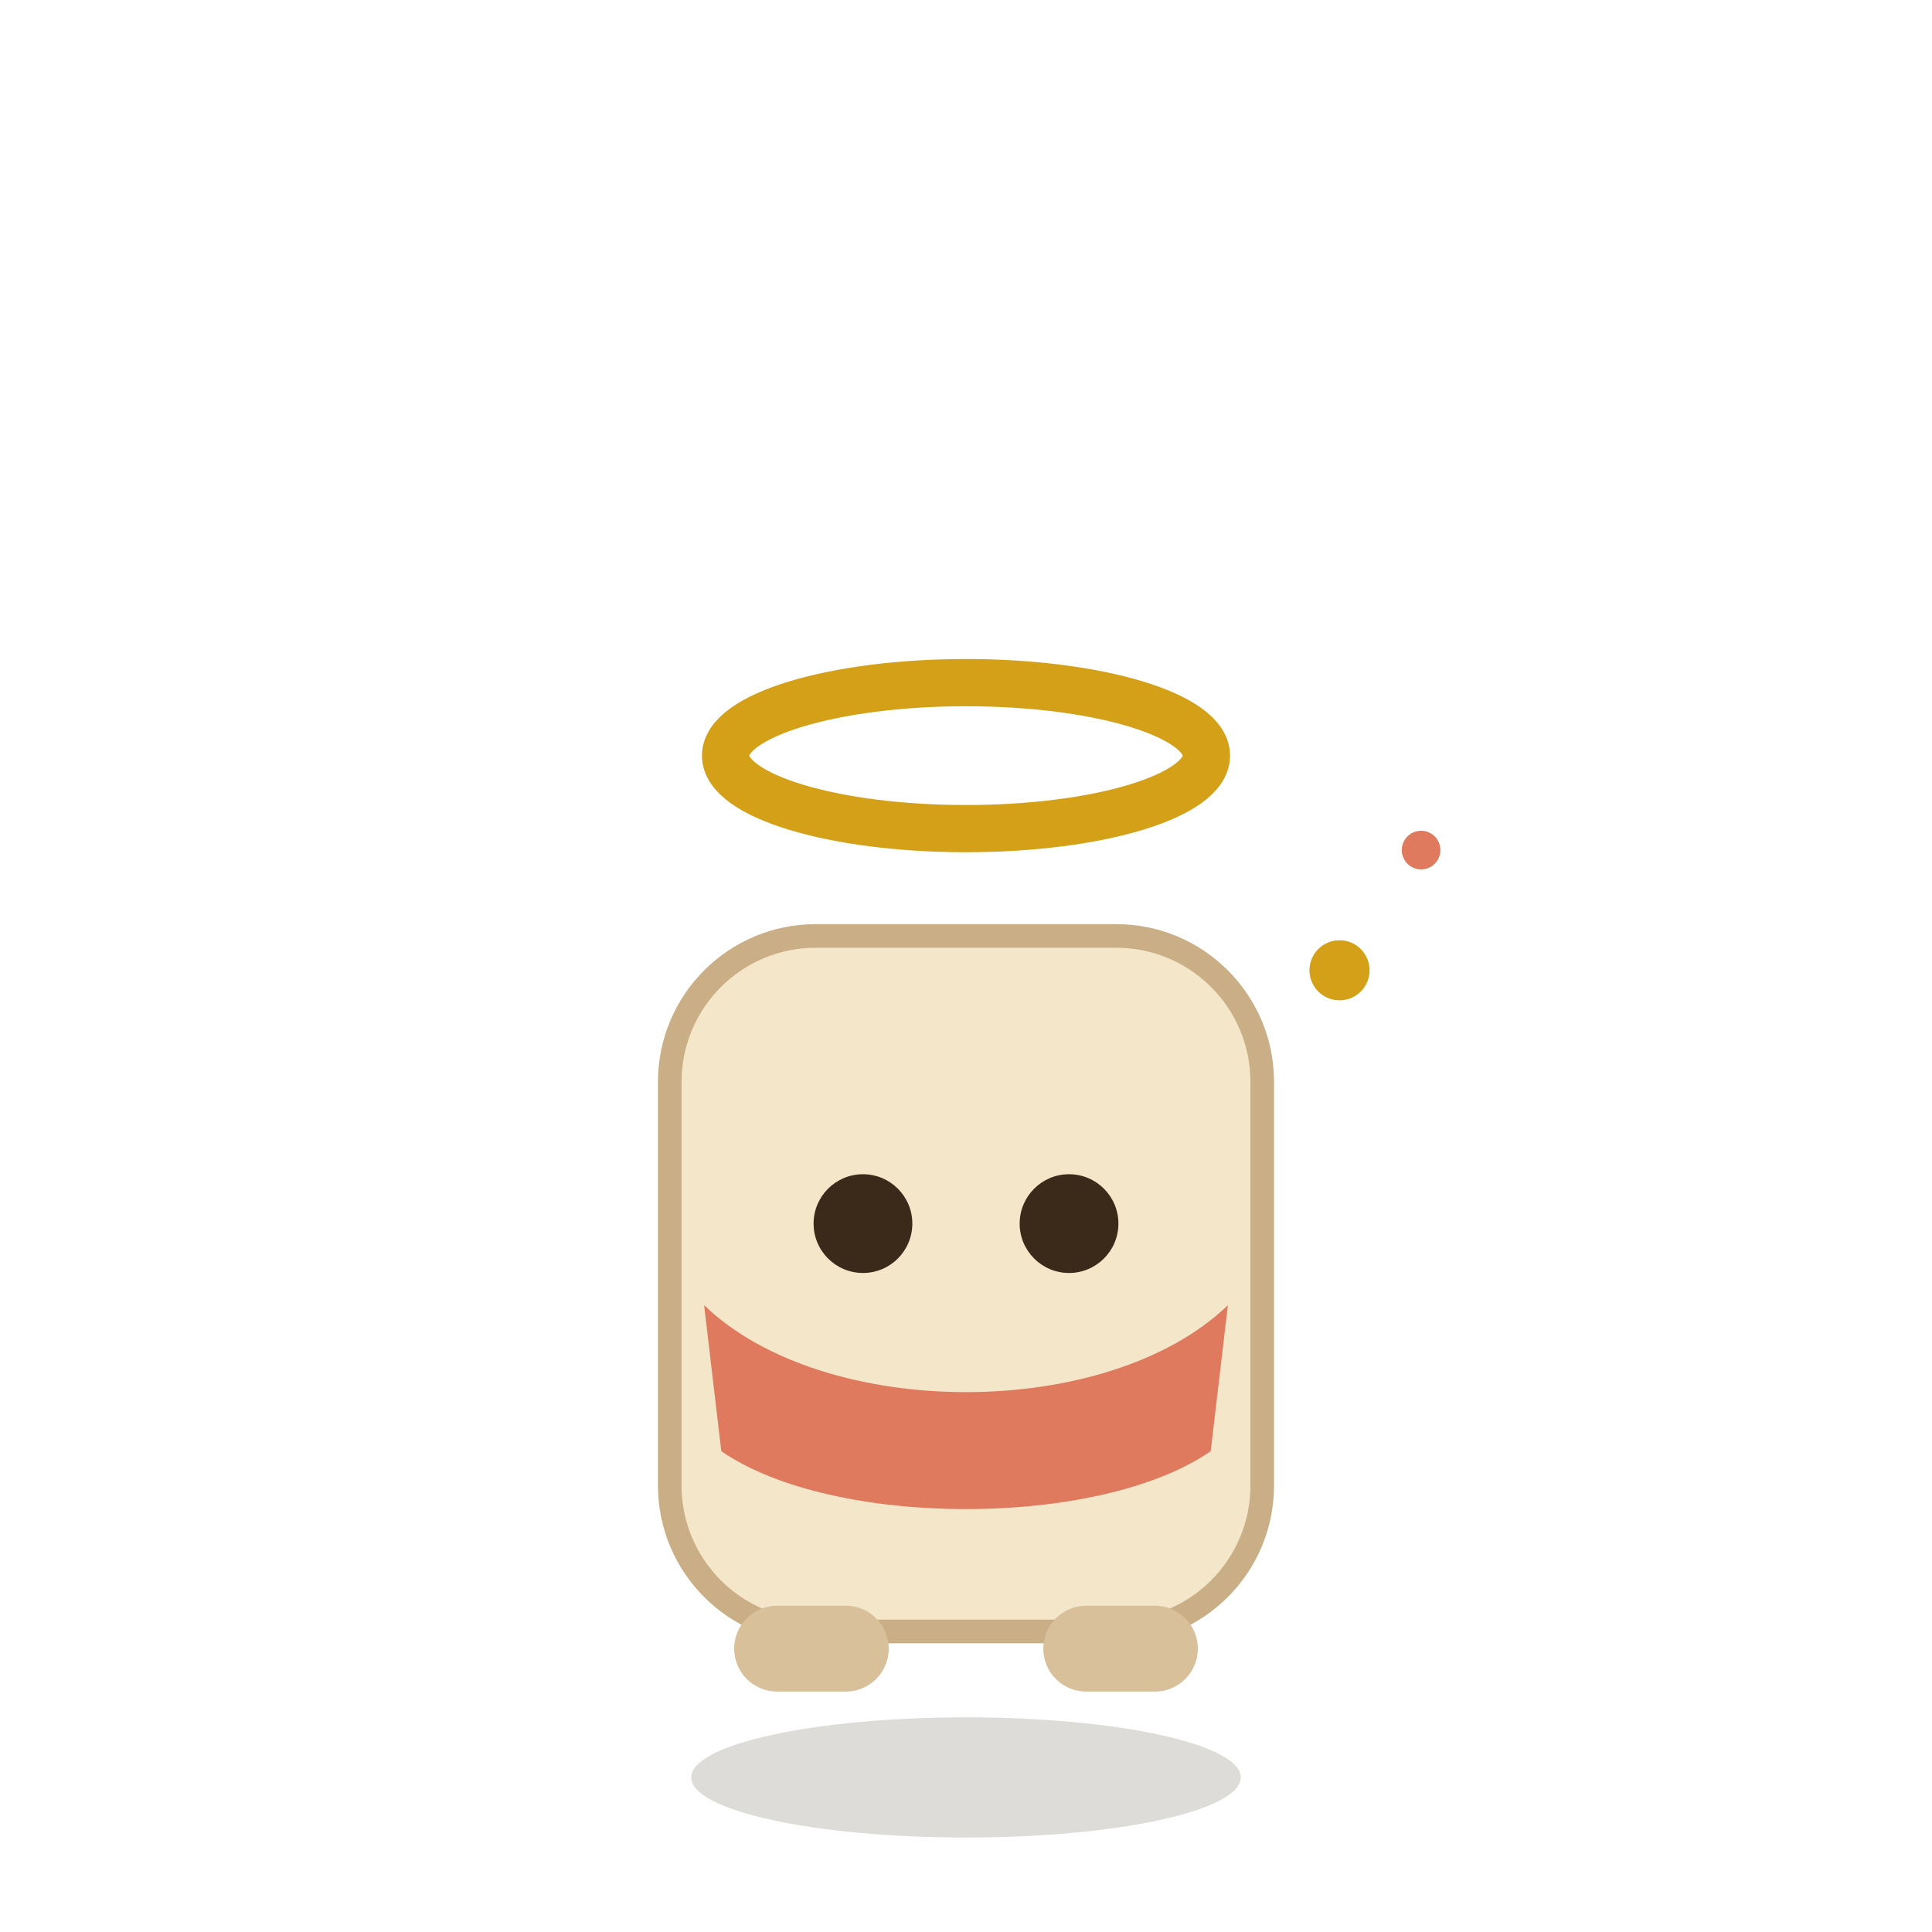
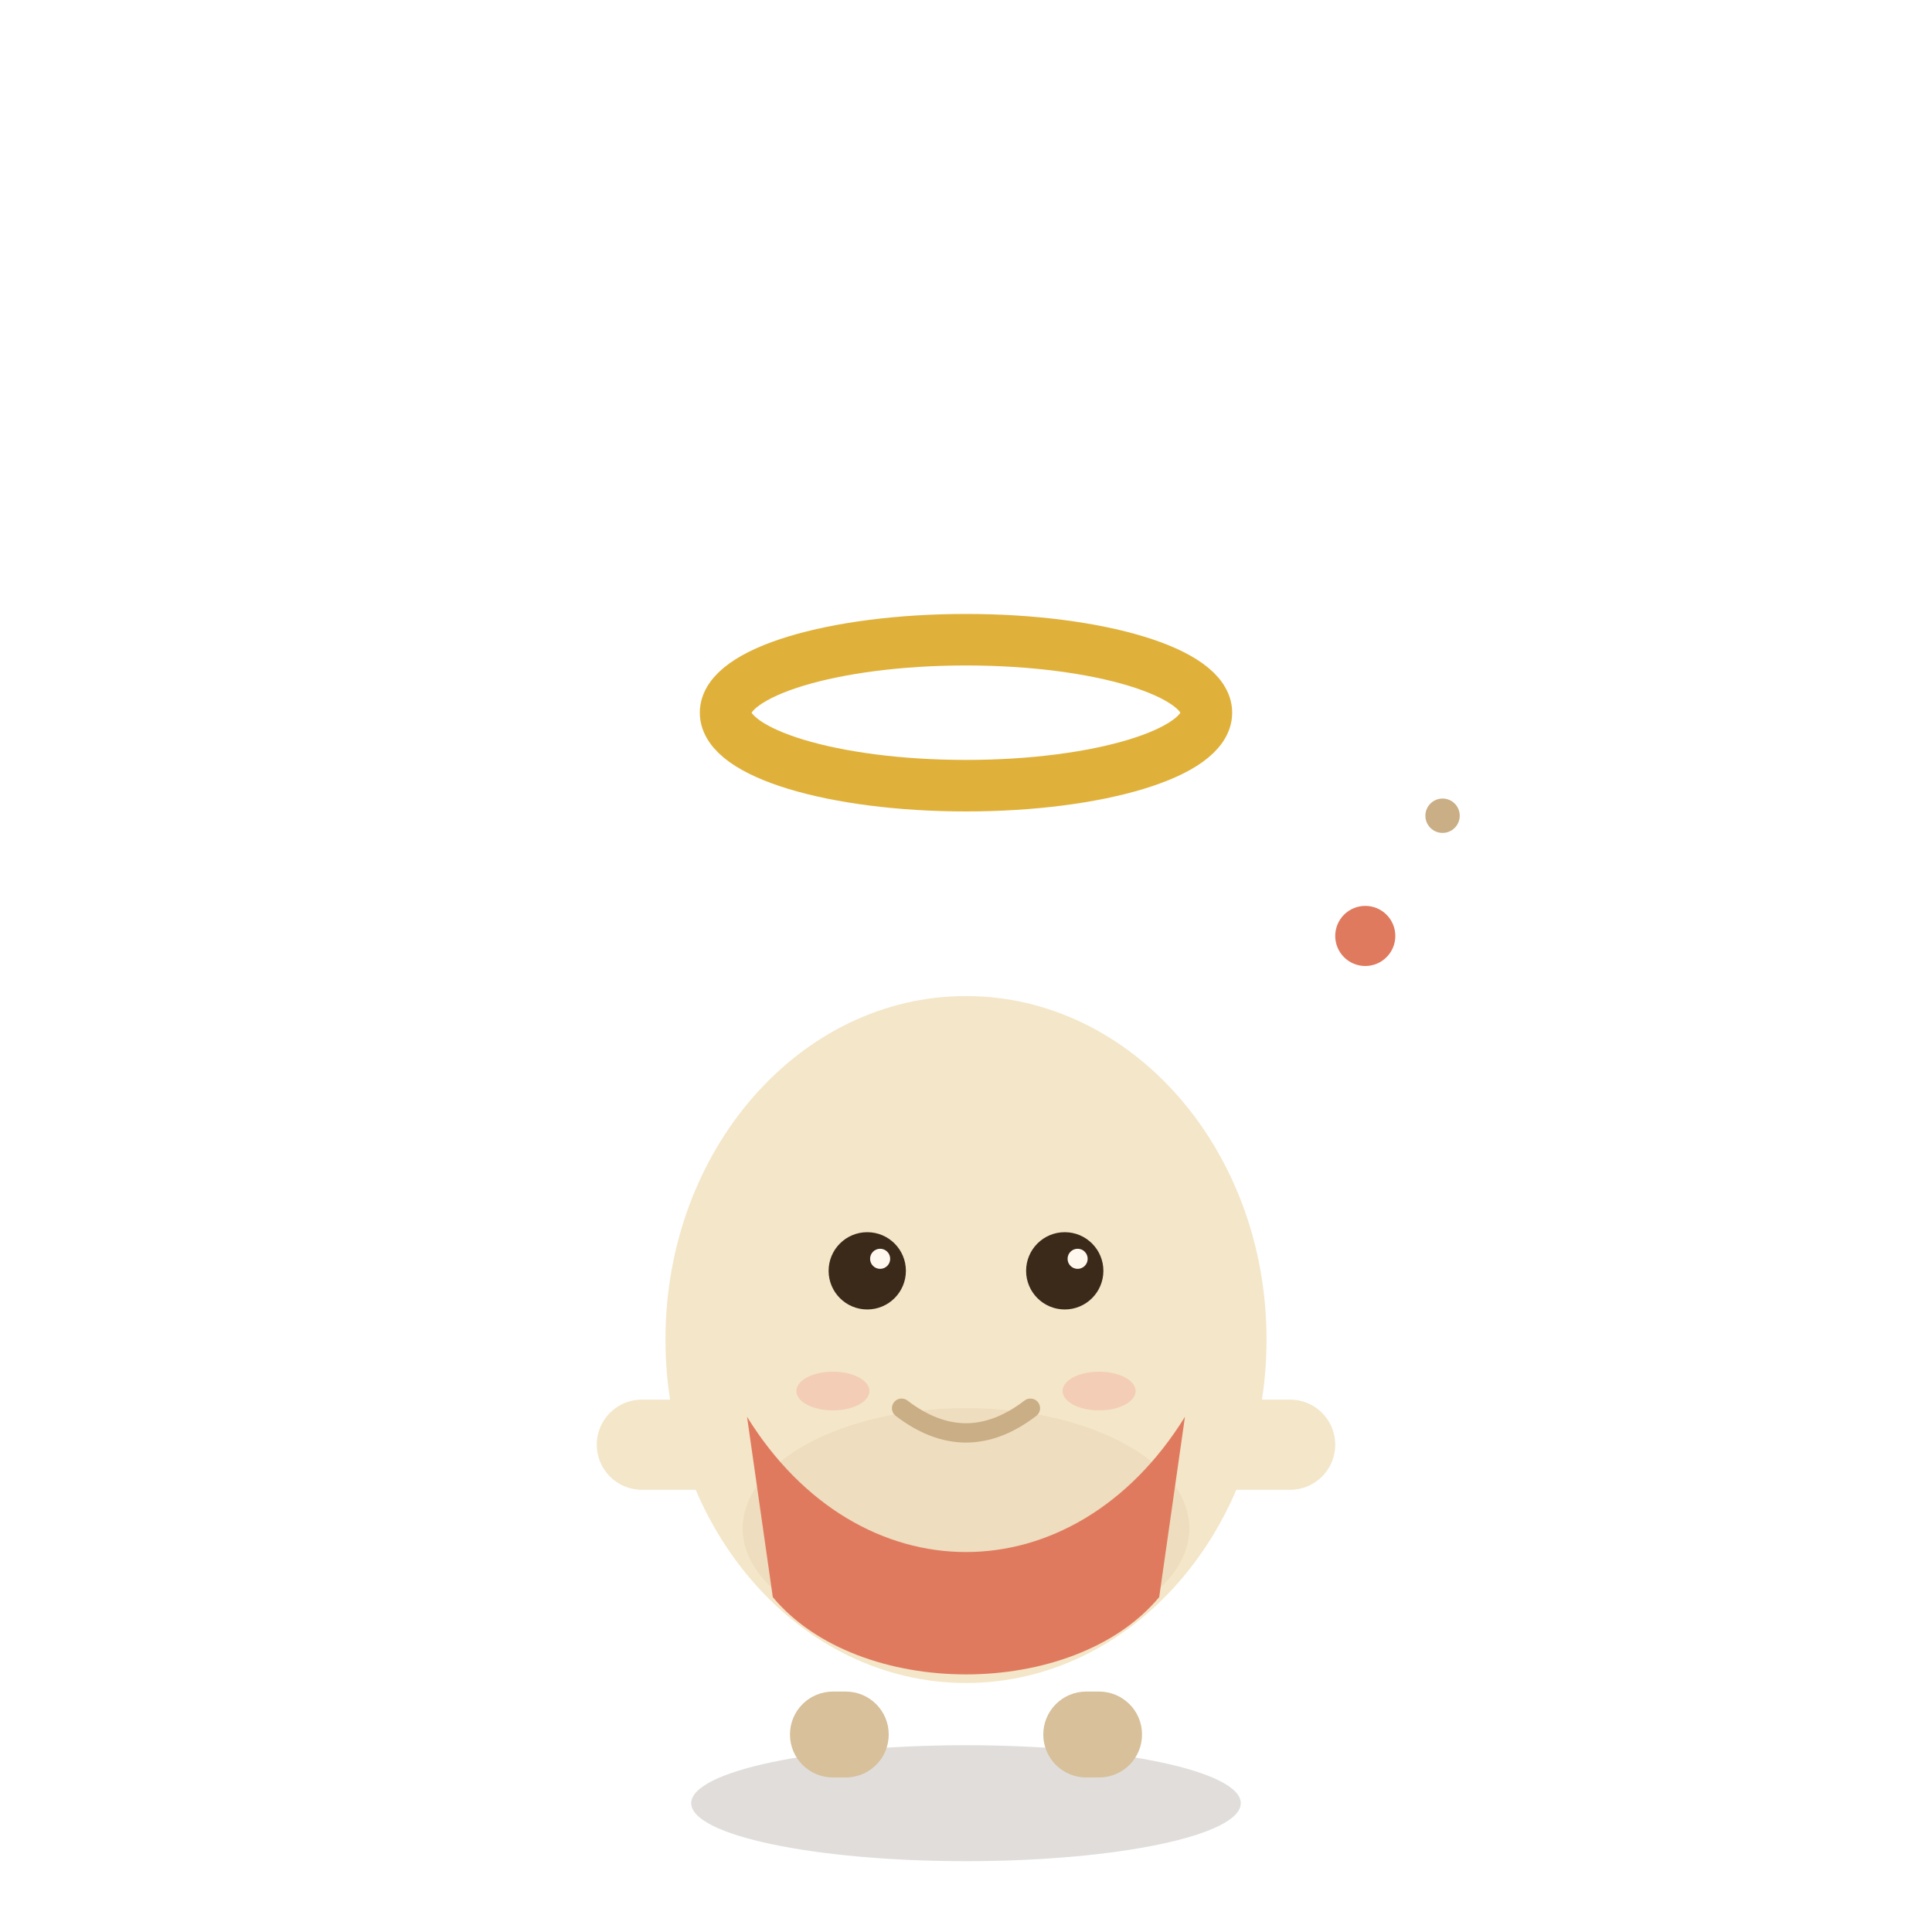
<svg xmlns="http://www.w3.org/2000/svg" viewBox="-15 -25 45 45">
  <style>
-     @keyframes bob {
-       0%, 100% { transform: translateY(0); }
-       50% { transform: translateY(-0.5px); }
-     }
-     @keyframes float {
-       0%, 100% { opacity: 0.35; transform: translateY(0); }
-       50% { opacity: 1; transform: translateY(-1.4px); }
-     }
+     @keyframes bob { 0%,100%{transform:translateY(0)} 50%{transform:translateY(-0.5px)} }
+     @keyframes float { 0%,100%{opacity:.35;transform:translateY(0)} 50%{opacity:1;transform:translateY(-1.4px)} }
    #body-js { animation: bob 2.4s ease-in-out infinite; }
    .spark { animation: float 1.6s ease-in-out infinite; }
+ 
  </style>
  <g id="shadow-js" style="transform-origin: 7.5px 15px">
-     <ellipse cx="7.5" cy="16.4" rx="6.4" ry="1.4" fill="rgba(47,32,18,0.16)" />
+     <ellipse cx="7.5" cy="17.0" rx="6.4" ry="1.35" fill="rgba(47,32,18,0.15)" />
  </g>
  <g id="body-js">
-     <ellipse cx="7.5" cy="-7.4" rx="5.6" ry="1.7" fill="none" stroke="#d4a017" stroke-width="1.1" />
-     <rect x="0.6" y="-3.2" width="13.8" height="16.2" rx="3.4" fill="#f4e6c8" stroke="#c9ae86" stroke-width="0.55" />
-     <path d="M1.4 5.4 C4.2 8.1, 10.8 8.1, 13.6 5.4 L13.2 8.8 C10.6 10.6, 4.4 10.6, 1.8 8.8 Z" fill="#e07a5f" />
-     <rect x="2.1" y="12.4" width="3.6" height="2" rx="1" fill="#d7c09a" />
-     <rect x="9.3" y="12.4" width="3.6" height="2" rx="1" fill="#d7c09a" />
-     <circle class="spark" cx="16.2" cy="-2.4" r="0.7" fill="#d4a017" />
-     <circle class="spark" cx="18.1" cy="-5.2" r="0.45" fill="#e07a5f" />
+     <ellipse cx="7.5" cy="-8.4" rx="5.6" ry="1.7" fill="none" stroke="#e0b13a" stroke-width="1.2" />
+     <rect x="-1.1" y="7.6" width="3.4" height="2.1" rx="1.05" fill="#f4e6c8" />
+     <rect x="12.7" y="7.6" width="3.4" height="2.1" rx="1.05" fill="#f4e6c8" />
+     <rect x="3.4" y="14.4" width="2.3" height="2.0" rx="1.00" fill="#d7c09a" />
+     <rect x="9.3" y="14.4" width="2.3" height="2.0" rx="1.00" fill="#d7c09a" />
+     <ellipse cx="7.5" cy="6.2" rx="7.0" ry="8.0" fill="#f4e6c8" />
+     <ellipse cx="7.5" cy="10.6" rx="5.2" ry="2.8" fill="#c9ae86" opacity="0.16" />
+     <path d="M2.4 8.0 C5.0 12.2, 10.0 12.2, 12.6 8.0 L12.0 12.2 C10.0 14.6, 5.0 14.6, 3.0 12.2 Z" fill="#e07a5f" />
+     <ellipse cx="4.4" cy="7.4" rx="0.85" ry="0.45" fill="#f2b8a8" opacity="0.55" />
+     <ellipse cx="10.6" cy="7.4" rx="0.85" ry="0.45" fill="#f2b8a8" opacity="0.55" />
+     <path d="M6.0 7.8 q1.5 1.15 3.0 0" fill="none" stroke="#c9ae86" stroke-width="0.45" stroke-linecap="round" />
+     <circle class="spark" cx="16.8" cy="-3.2" r="0.7" fill="#e07a5f" />
+     <circle class="spark" cx="18.6" cy="-6" r="0.4" fill="#c9ae86" />
  </g>
  <g id="eyes-js">
-     <circle cx="5.1" cy="3.5" r="1.15" fill="#3b2a1a" />
-     <circle cx="9.9" cy="3.5" r="1.15" fill="#3b2a1a" />
+     <circle cx="5.2" cy="4.6" r="0.9" fill="#3b2a1a" />
+     <circle cx="9.8" cy="4.6" r="0.9" fill="#3b2a1a" />
+     <circle cx="5.5" cy="4.32" r="0.234" fill="#fff8ee" />
+     <circle cx="10.1" cy="4.32" r="0.234" fill="#fff8ee" />
  </g>
</svg>
